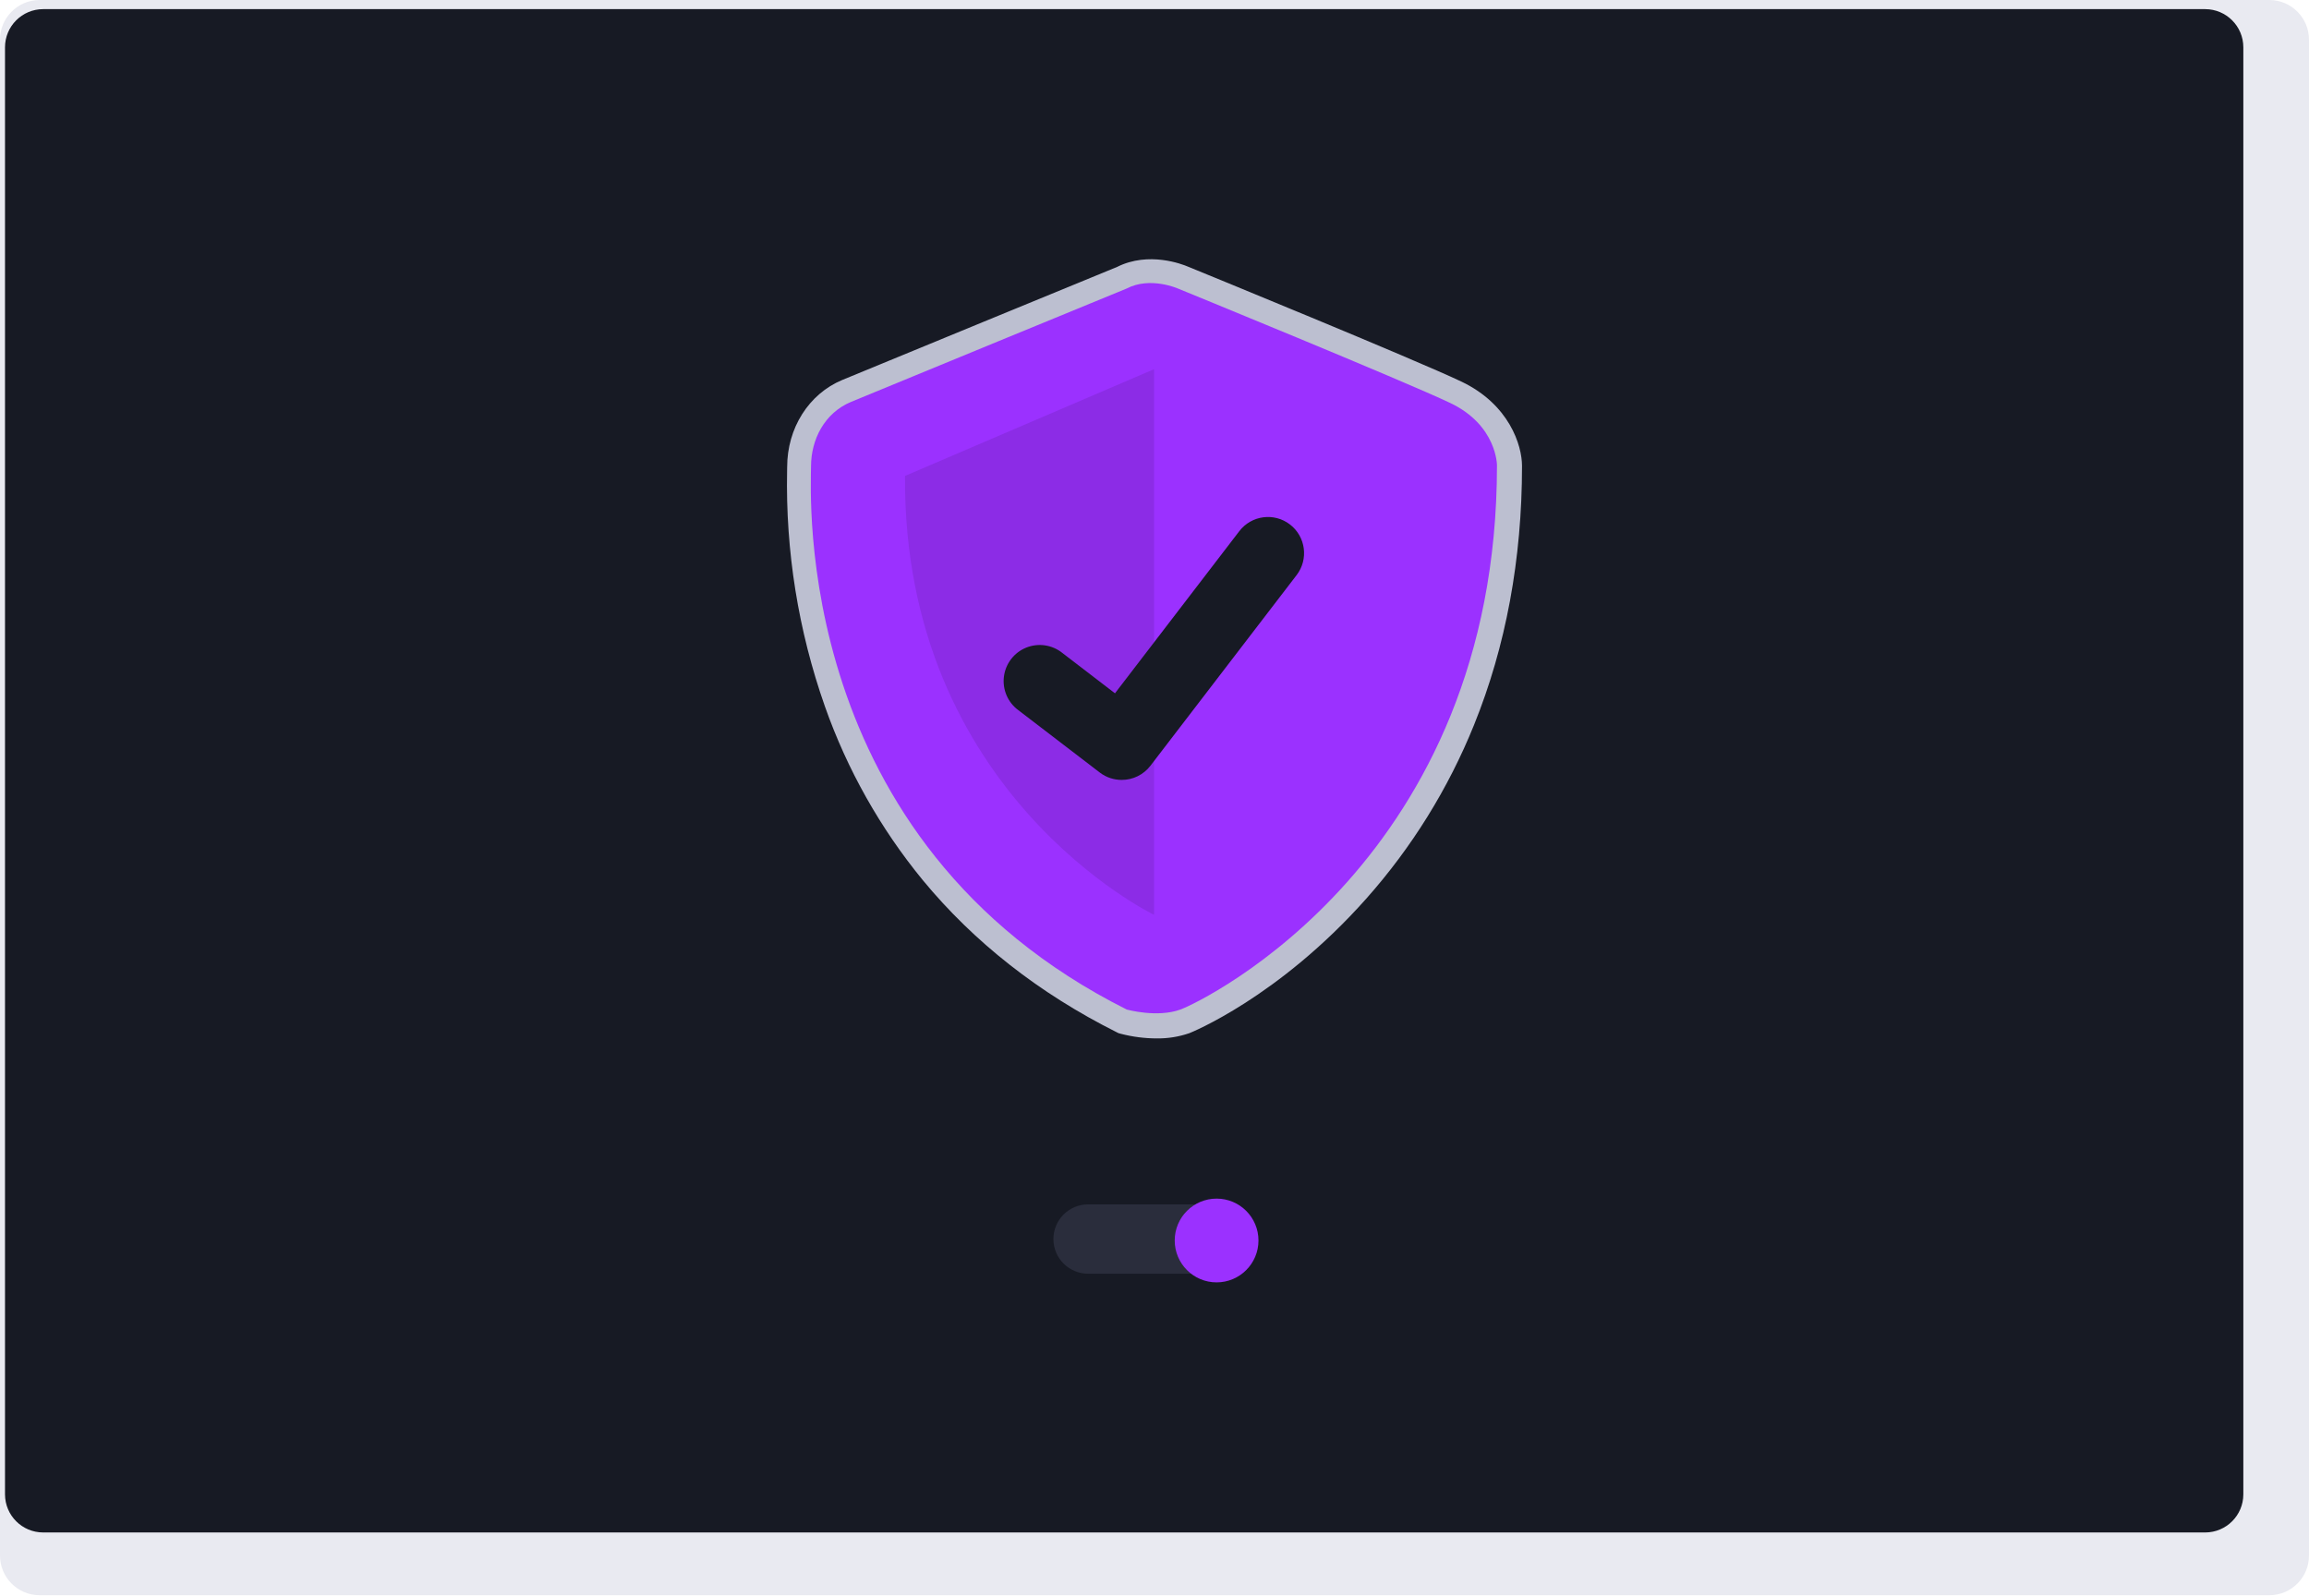
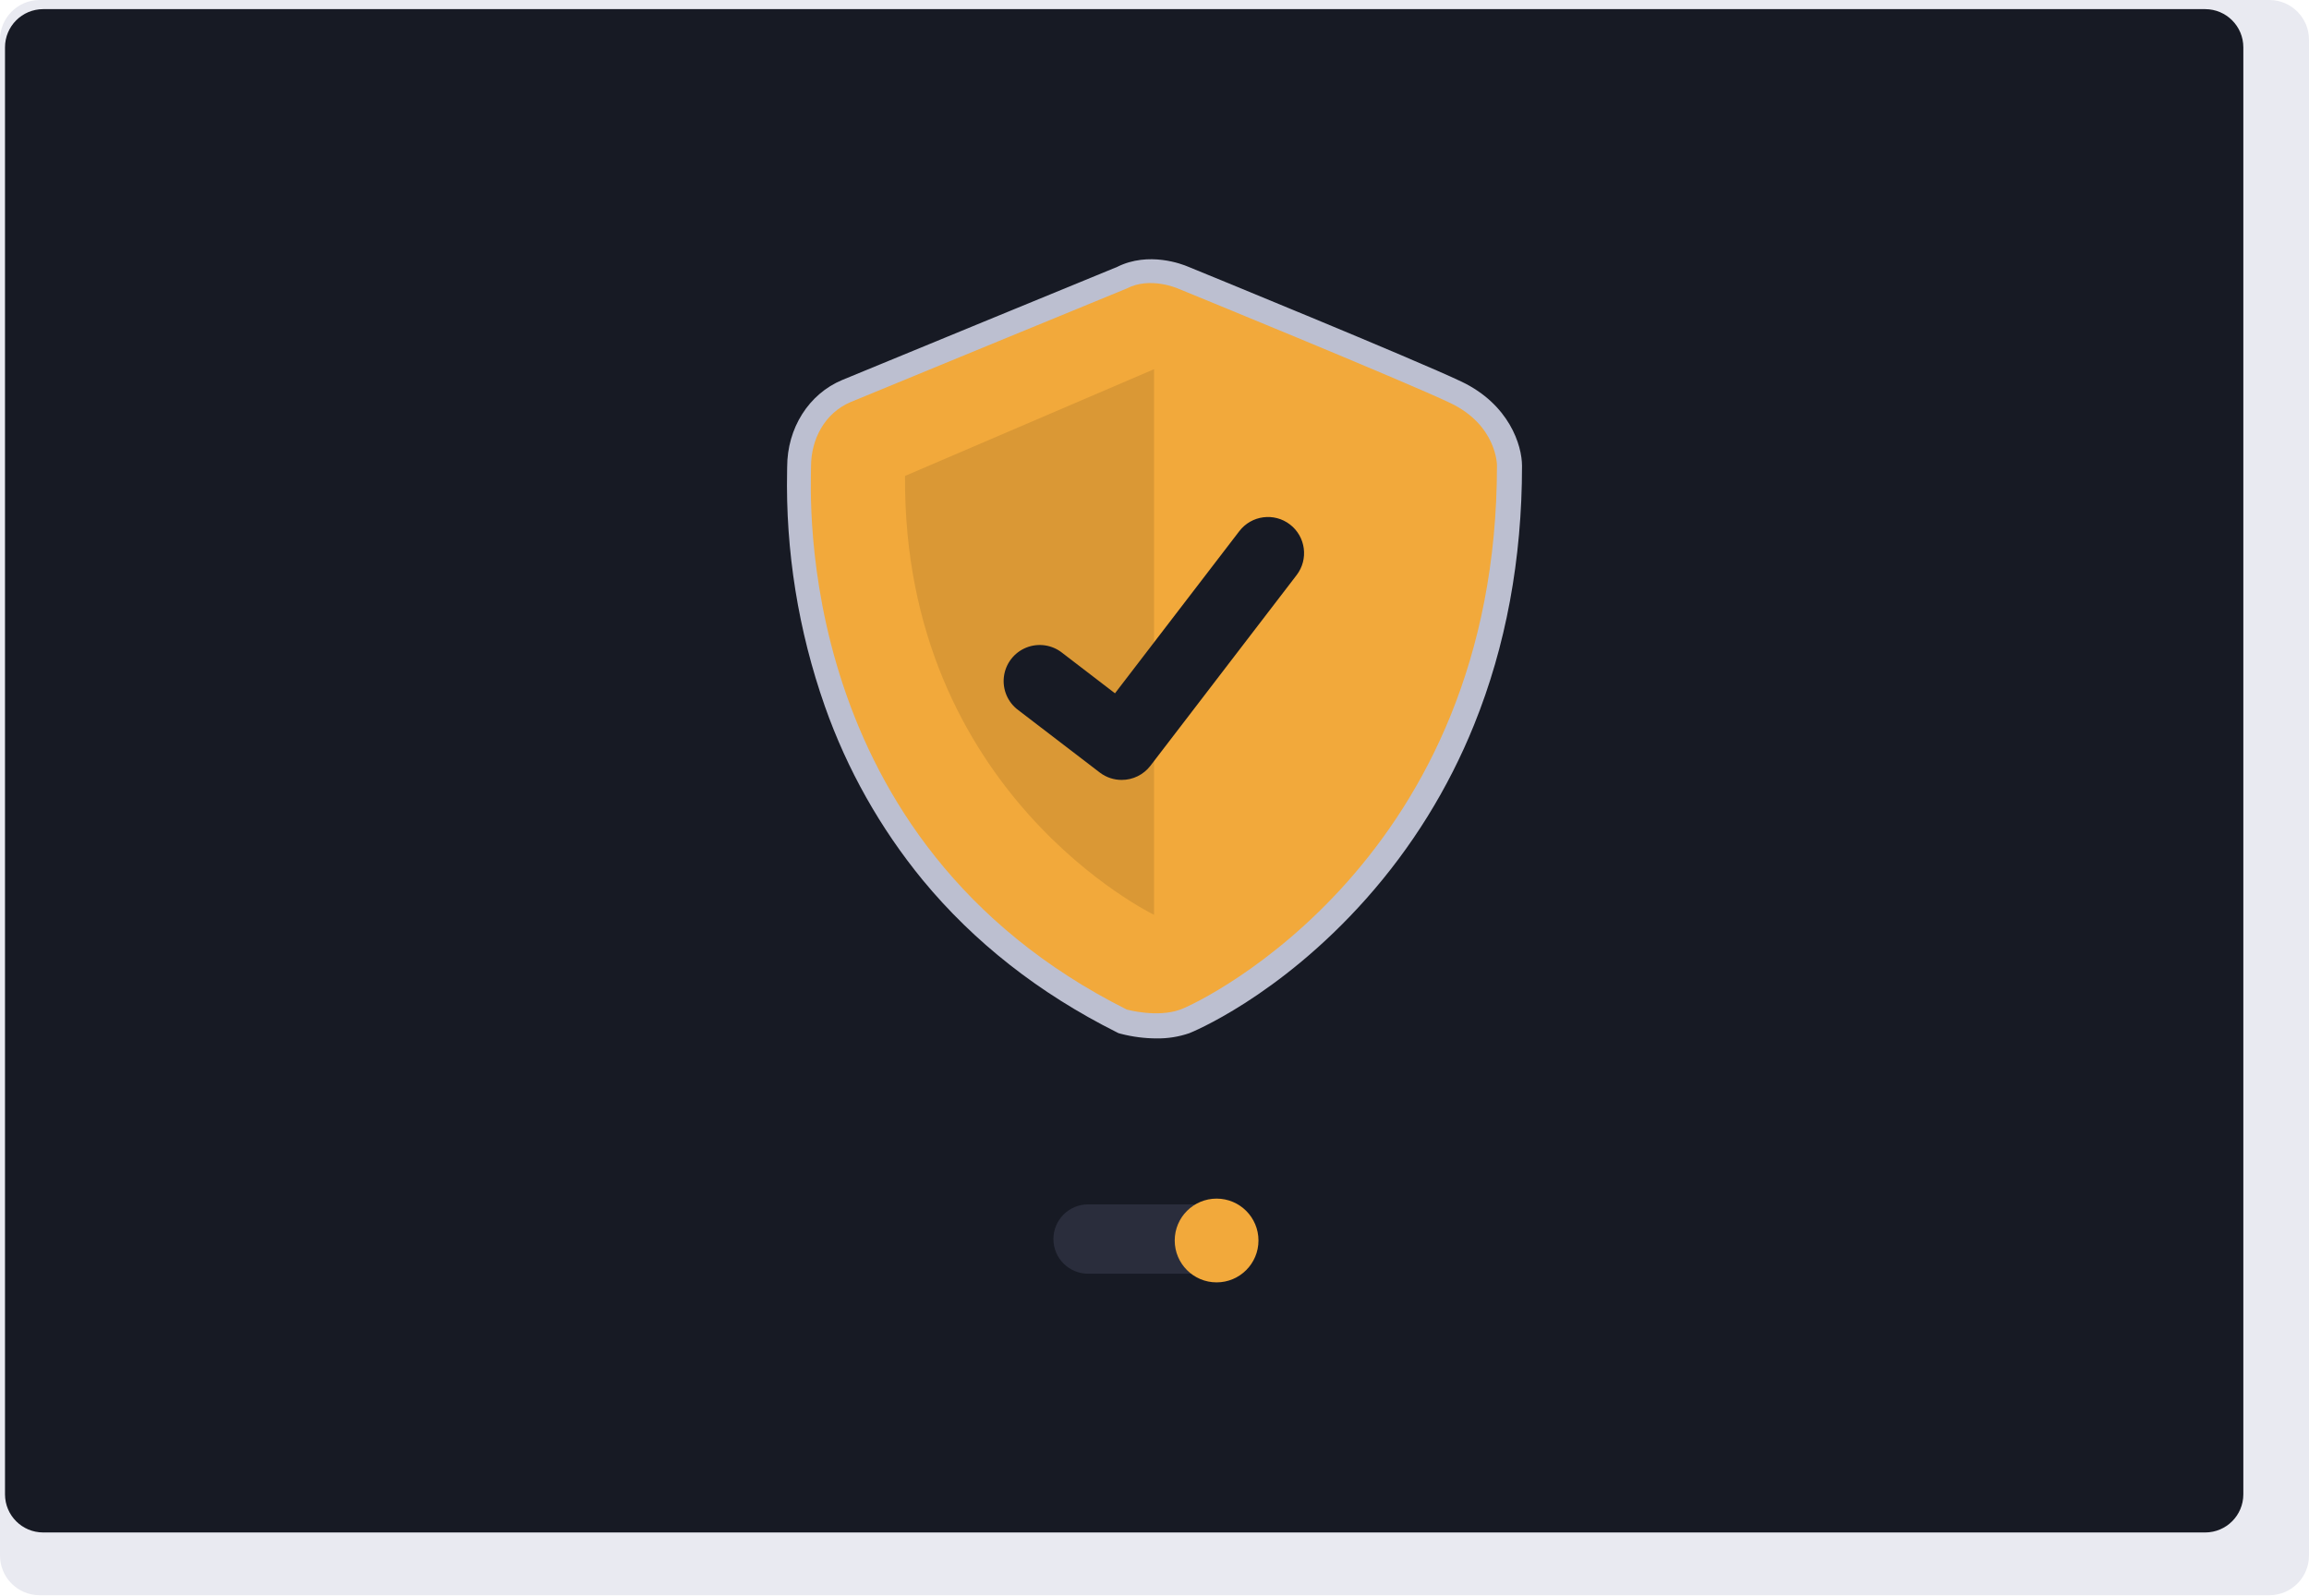
<svg xmlns="http://www.w3.org/2000/svg" width="799.468" height="552.327" viewBox="0 0 799.468 552.327">
  <g transform="translate(-560.266 -263.837)">
    <path d="M1352.3,232.384H580.059a13.747,13.747,0,0,0-13.613,13.848v524.66a13.74,13.74,0,0,0,13.613,13.819H1352.3a13.741,13.741,0,0,0,13.613-13.819V246.232a13.747,13.747,0,0,0-13.611-13.848Z" transform="translate(-6.18 31.453)" fill="#E9EAF1" />
    <path d="M1328.244,232.384h-748.6a13.225,13.225,0,0,0-13.2,13.223V746.614a13.219,13.219,0,0,0,13.2,13.2h748.6a13.219,13.219,0,0,0,13.2-13.2V245.608a13.224,13.224,0,0,0-13.193-13.223Z" transform="translate(-4.446 34.617)" fill="#171A24" />
    <g transform="translate(0 36.84)">
      <path d="M318.445,427.78a49.971,49.971,0,0,1-12.388-1.6l-.8-.221-.74-.371c-26.745-13.41-49.309-31.122-67.064-52.645a199.3,199.3,0,0,1-33.862-60.128,231.425,231.425,0,0,1-13.087-81.525c.011-.582.021-1.032.021-1.342,0-13.484,7.485-25.316,19.069-30.143,8.866-3.694,89.361-36.757,95.177-39.146,10.953-5.488,22.638-.907,24.508-.106,4.194,1.715,78.607,32.151,94.688,39.808,16.573,7.892,20.994,22.069,20.994,29.2,0,32.292-5.593,62.472-16.623,89.7a207.7,207.7,0,0,1-37.326,60.155c-30.47,34.29-60.949,46.446-61.243,46.553a33.3,33.3,0,0,1-11.327,1.809Zm-7.168-17.754c2.642.592,8.726,1.481,12.691.035,5.037-1.837,30.547-15.065,54.386-41.892C411.291,331.1,428,284.509,428.027,229.681c-.059-1.111-.848-9.033-11.339-14.029-15.769-7.509-93.115-39.136-93.894-39.454l-.214-.091c-1.621-.679-6.779-2.11-10.335-.247l-.712.332c-.862.354-86.309,35.449-95.422,39.246-6.375,2.656-8.646,9.236-8.646,14.509,0,.385-.01.946-.024,1.67C206.712,269.133,215.393,361.447,311.277,410.025Z" transform="translate(642.288 158.754)" fill="#BCBFD0" />
-       <path d="M312.583,172.636S226.36,208.05,217.121,211.9s-13.857,13.087-13.857,22.326-6.929,129.785,109.319,188.069c0,0,10.551,2.919,18.555,0S440.763,370.1,440.763,233.84c0,0,0-13.857-16.167-21.556s-94.331-39.647-94.331-39.647S320.667,168.4,312.583,172.636Z" transform="translate(637.814 154.246)" fill="#9B31FF" />
+       <path d="M312.583,172.636S226.36,208.05,217.121,211.9s-13.857,13.087-13.857,22.326-6.929,129.785,109.319,188.069c0,0,10.551,2.919,18.555,0S440.763,370.1,440.763,233.84c0,0,0-13.857-16.167-21.556s-94.331-39.647-94.331-39.647S320.667,168.4,312.583,172.636Z" transform="translate(637.814 154.246)" fill="#F2A93B" />
      <path d="M338.175,215.286V404.2s-86.993-41.875-86.223-151.964Z" transform="translate(621.667 139.541)" opacity="0.1" />
      <path d="M459.69,588.526a12.415,12.415,0,0,1-7.469-2.481l-.134-.1-28.129-21.536a12.5,12.5,0,1,1,15.2-19.84l18.22,13.971,43.056-56.151a12.5,12.5,0,0,1,17.521-2.313l-.268.364.275-.358a12.511,12.511,0,0,1,2.313,17.521l-50.644,66.047a12.5,12.5,0,0,1-9.942,4.877Z" transform="translate(488.938 -91.496)" fill="#171A24" />
      <g transform="translate(40 16)">
        <rect width="64" height="24" rx="12" transform="translate(885 628)" fill="#2A2D3C" />
-         <circle cx="14.5" cy="14.5" r="14.5" transform="translate(927 626)" fill="#9B31FF" />
+         <circle cx="14.5" cy="14.5" r="14.5" transform="translate(927 626)" fill="#F2A93B" />
      </g>
    </g>
  </g>
</svg>
